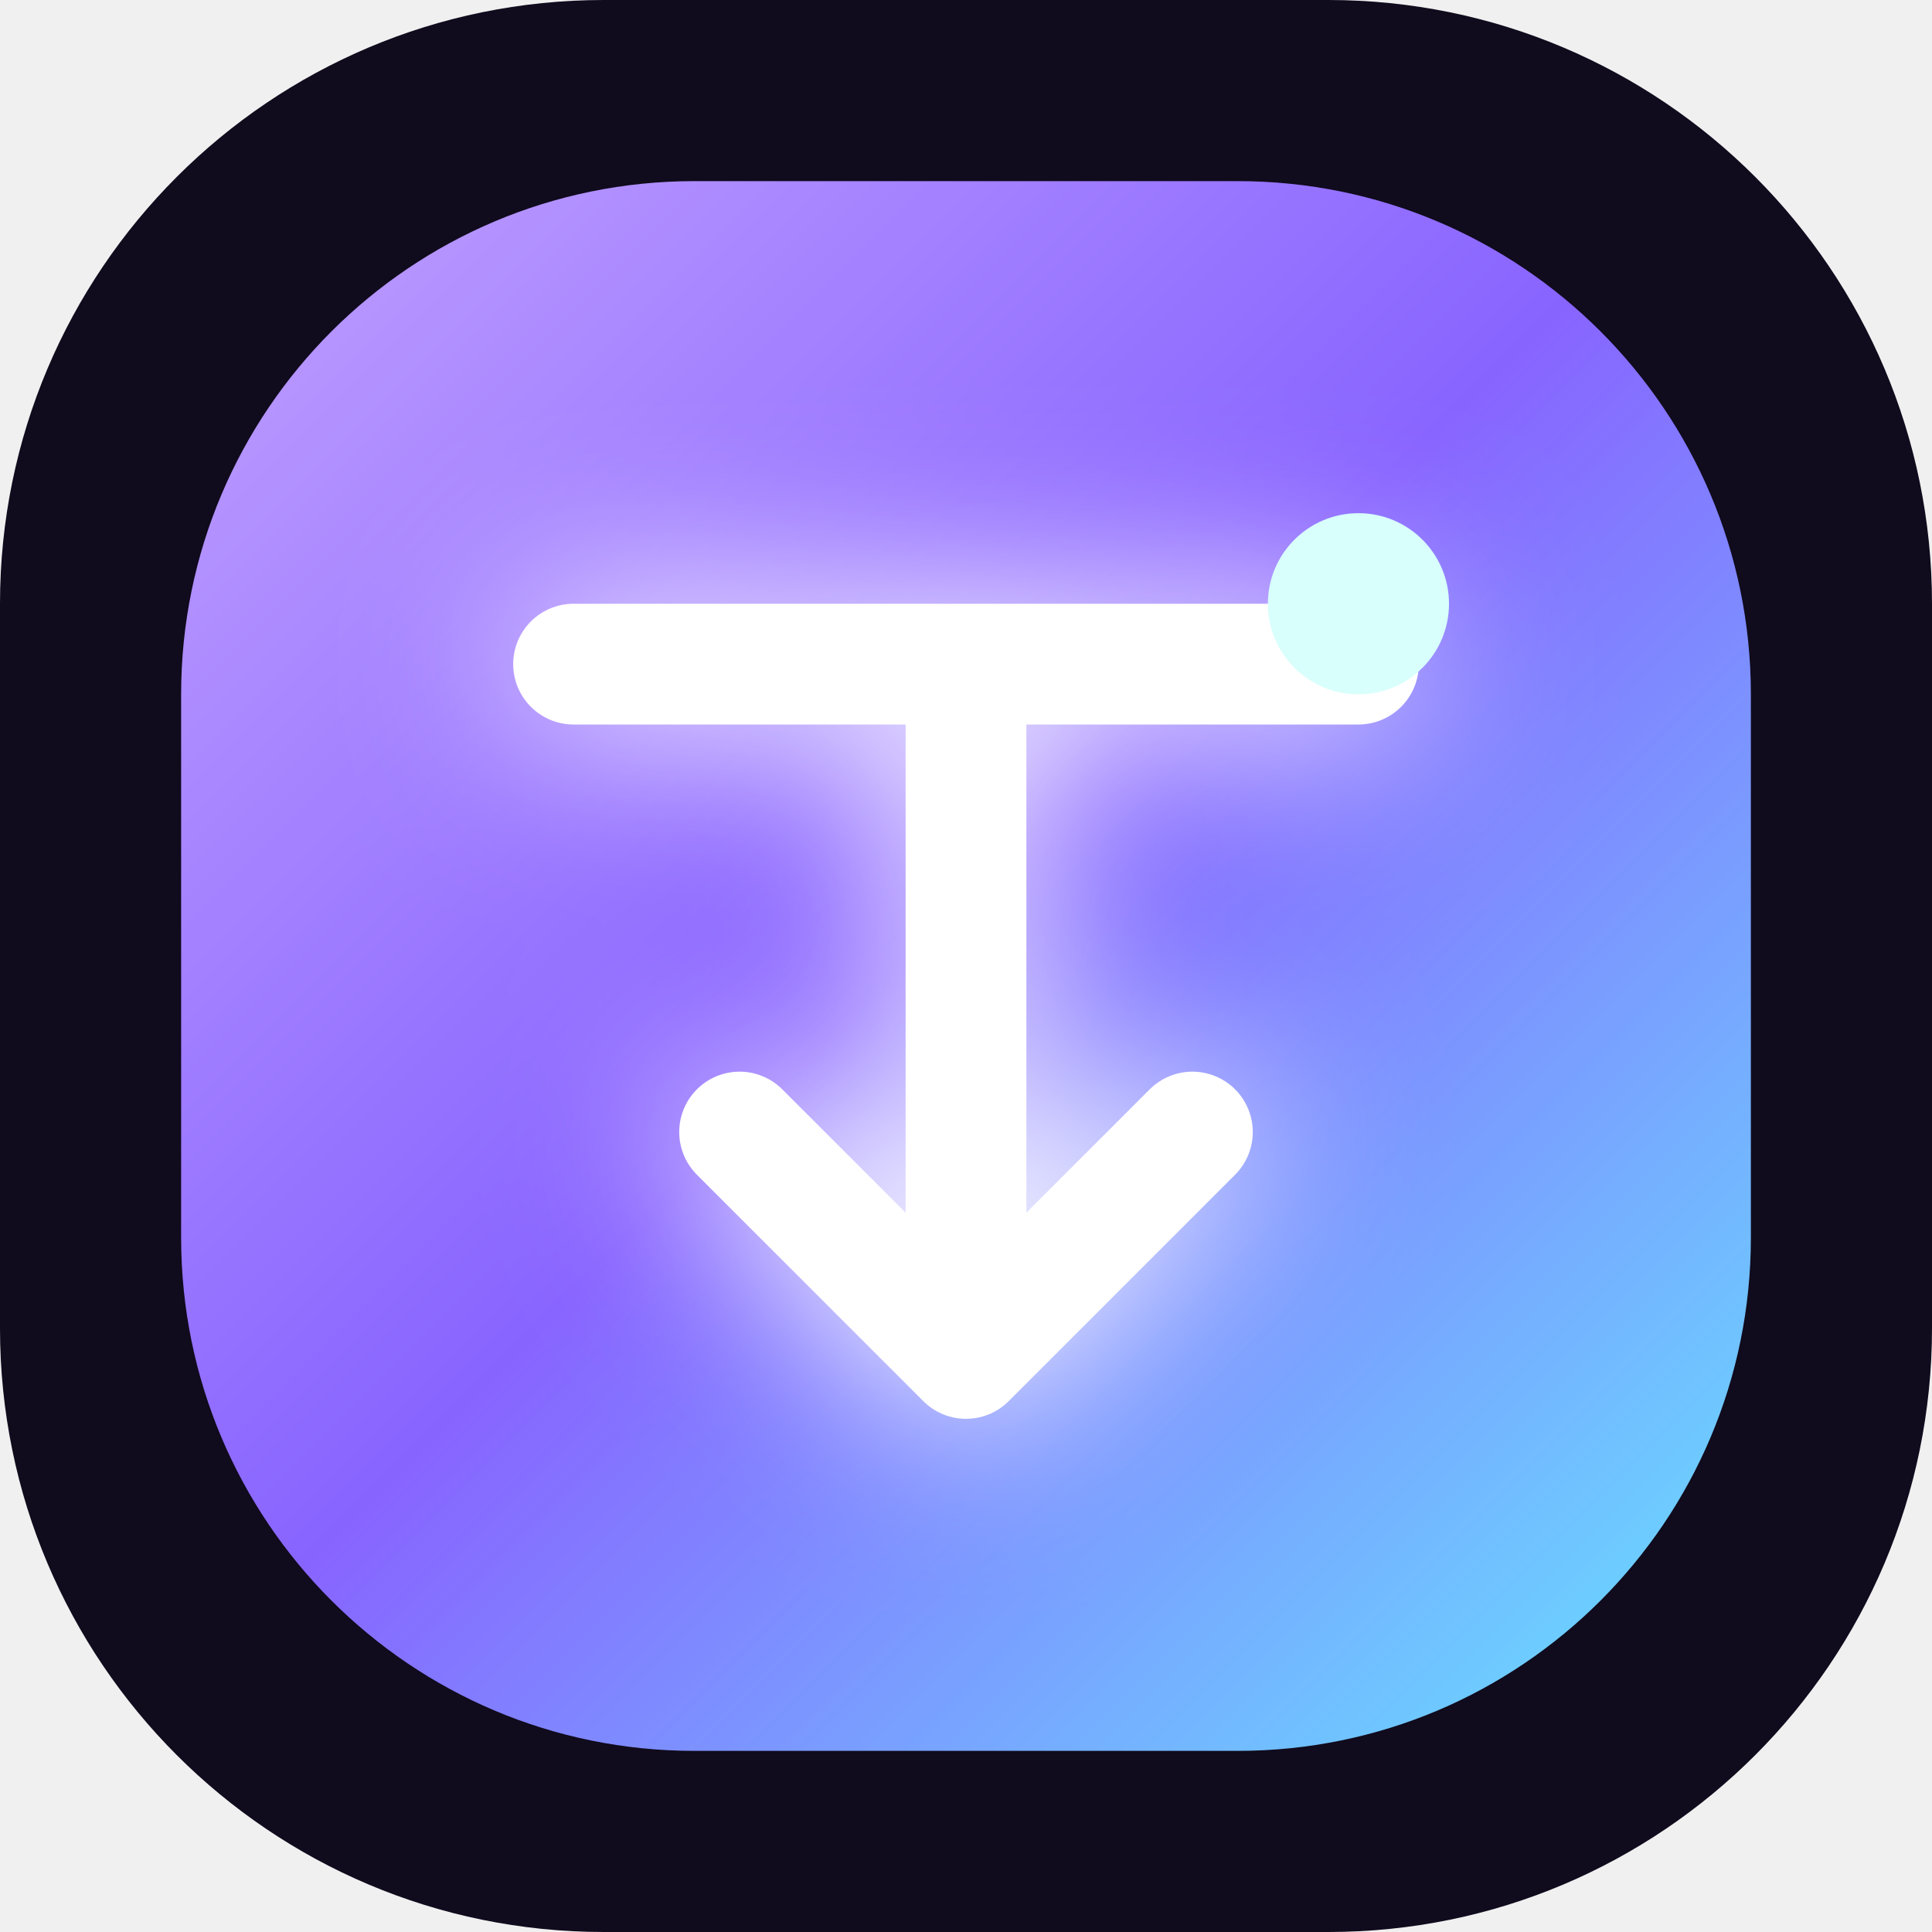
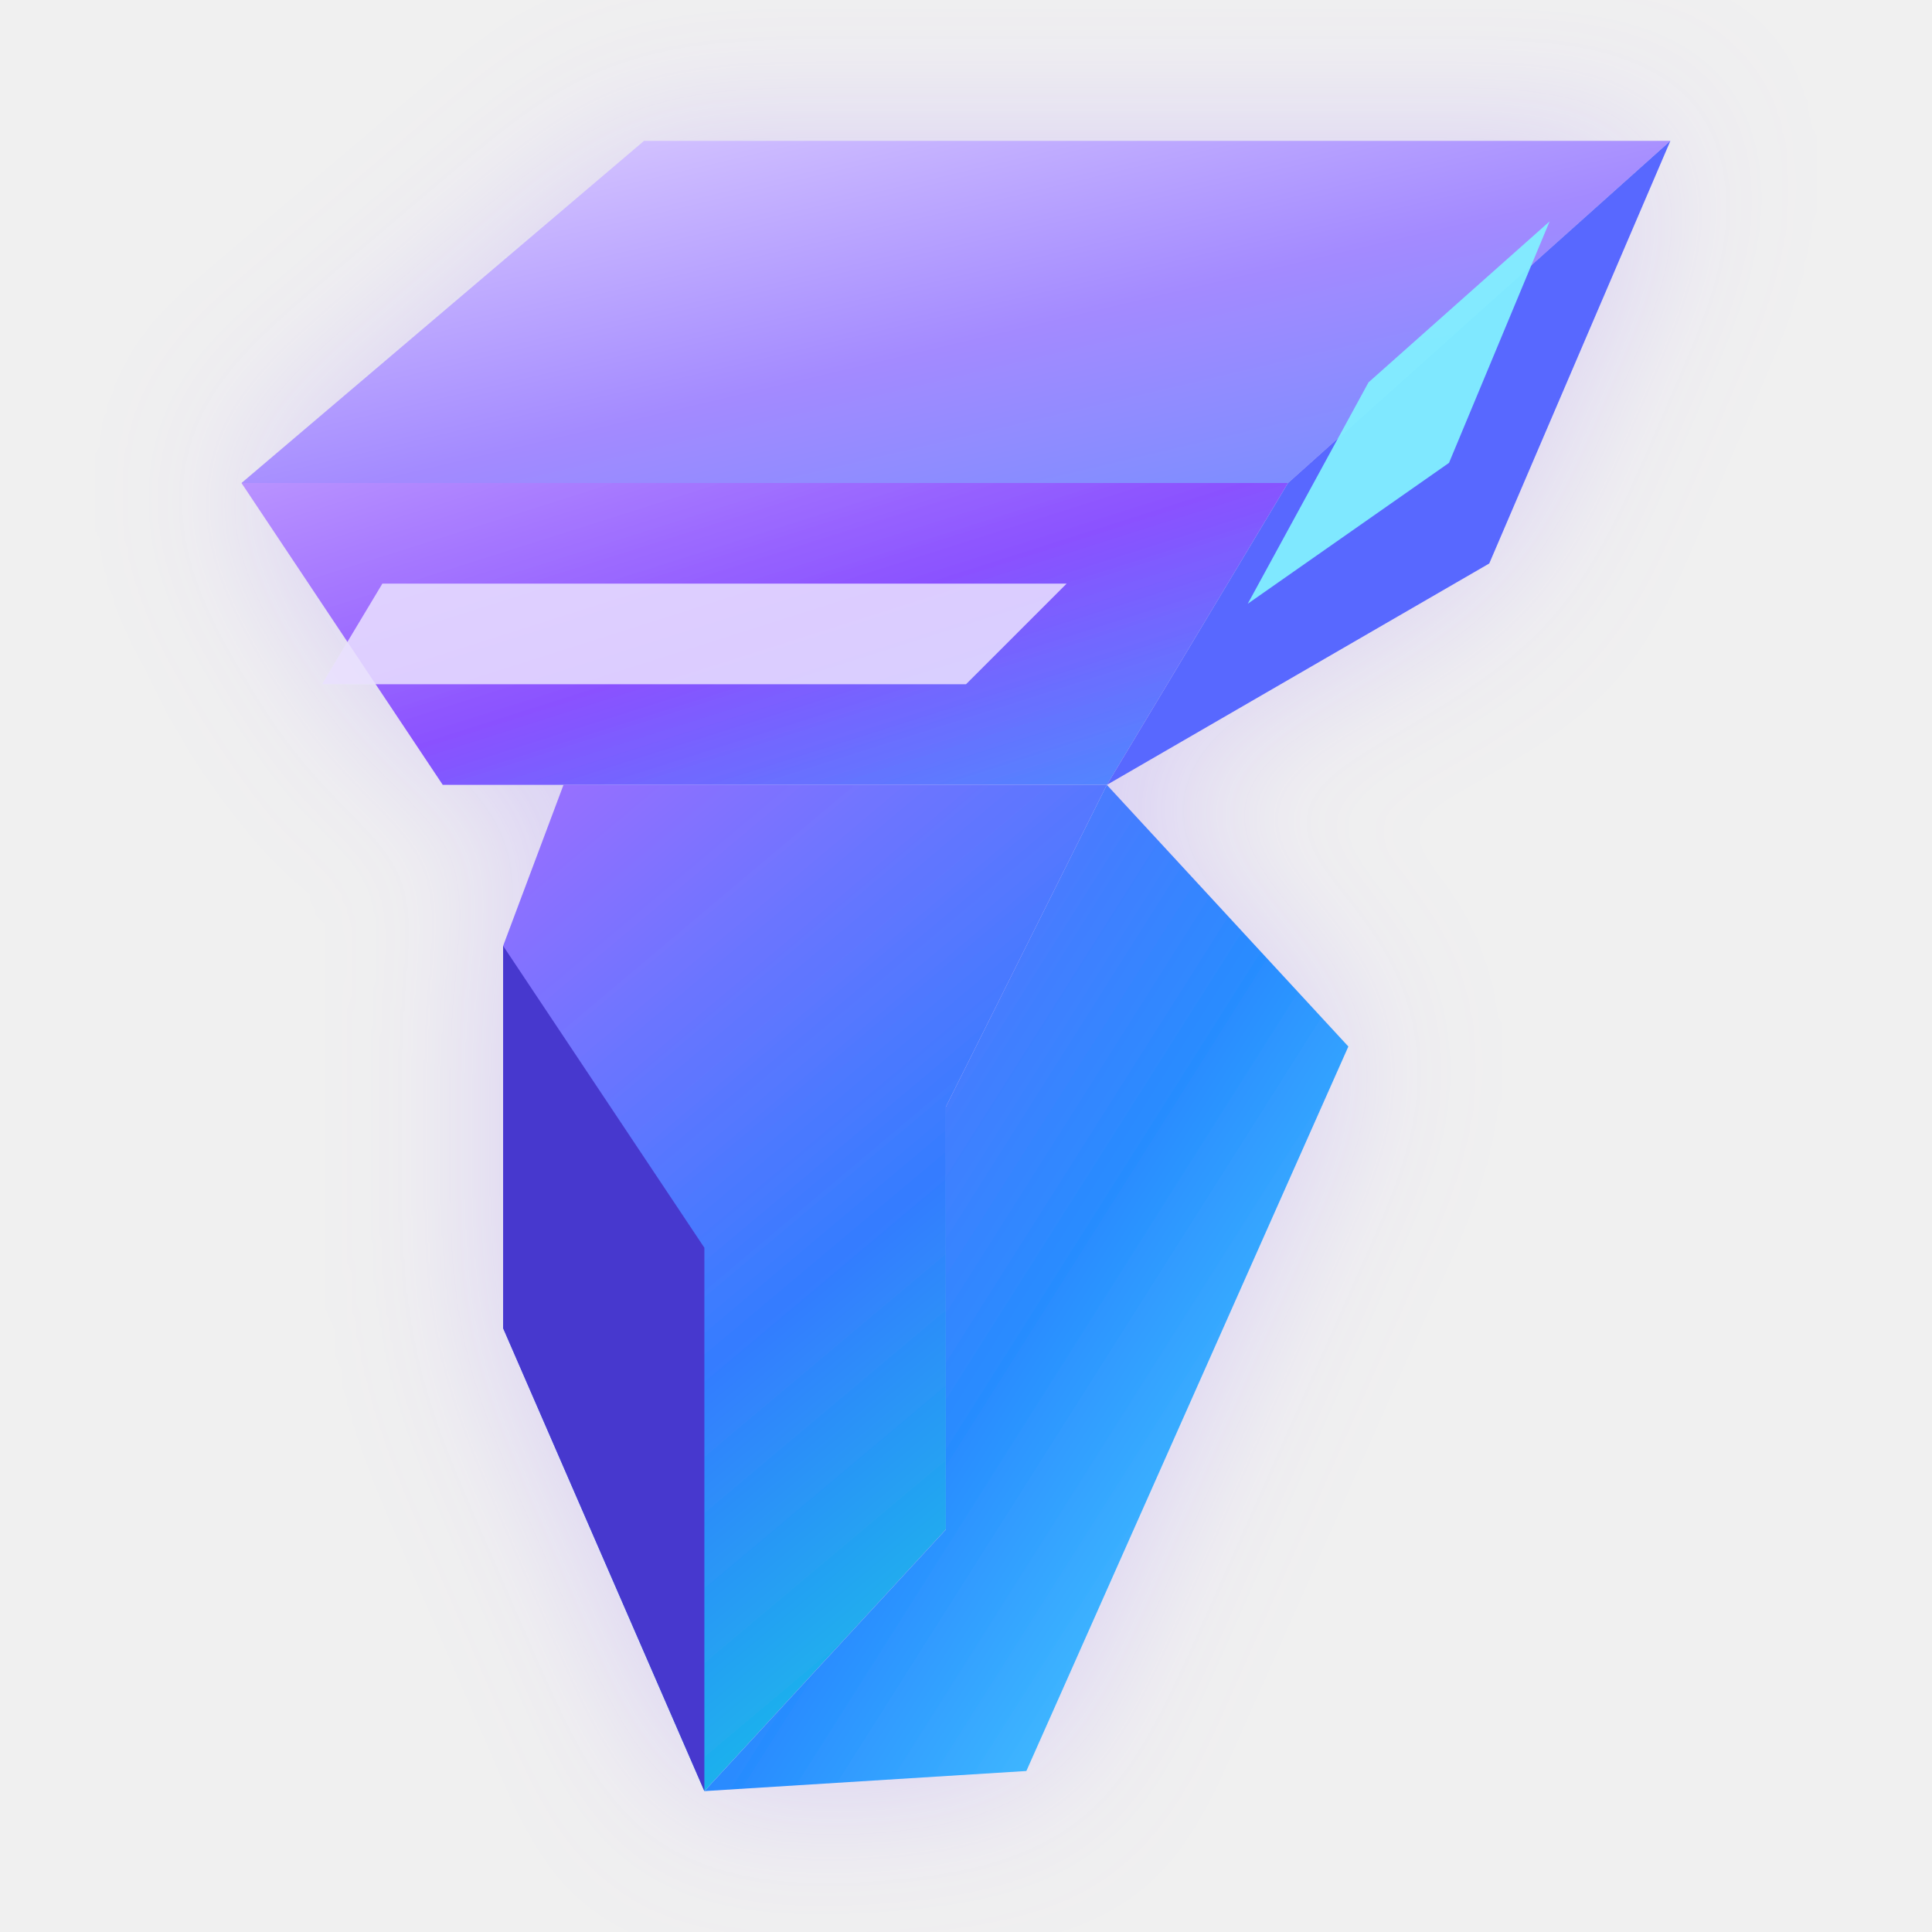
- <svg xmlns="http://www.w3.org/2000/svg" viewBox="0 0 64 64">
+ <svg xmlns="http://www.w3.org/2000/svg" viewBox="0 0 96 96">
  <defs>
-     <linearGradient id="g" x1="0" y1="0" x2="1" y2="1">
-       <stop offset="0" stop-color="#c1a1ff" />
-       <stop offset=".48" stop-color="#8864ff" />
-       <stop offset="1" stop-color="#67e5ff" />
+     <linearGradient id="crystalTop" x1="0" y1="0" x2="1" y2="1">
+       <stop offset="0" stop-color="#e1d3ff" />
+       <stop offset=".55" stop-color="#a38aff" />
+       <stop offset="1" stop-color="#6d8fff" />
    </linearGradient>
-     <filter id="glow" x="-50%" y="-50%" width="200%" height="200%">
-       <feGaussianBlur stdDeviation="3" result="b" />
-       <feComposite in="SourceGraphic" in2="b" operator="over" />
+     <linearGradient id="crystalFront" x1="0" y1="0" x2="1" y2=".9">
+       <stop offset="0" stop-color="#b993ff" />
+       <stop offset=".53" stop-color="#8a51ff" />
+       <stop offset="1" stop-color="#4b8bff" />
+     </linearGradient>
+     <linearGradient id="crystalSide" x1="0" y1="0" x2="1" y2="1">
+       <stop offset="0" stop-color="#7d60ff" />
+       <stop offset=".52" stop-color="#288cff" />
+       <stop offset="1" stop-color="#57e7ff" />
+     </linearGradient>
+     <linearGradient id="stemShade" x1="0" y1="0" x2=".5" y2="1">
+       <stop offset="0" stop-color="#9e6eff" />
+       <stop offset=".6" stop-color="#347cff" />
+       <stop offset="1" stop-color="#19bce9" />
+     </linearGradient>
+     <filter id="crystalGlow" x="-80%" y="-80%" width="260%" height="260%">
+       <feGaussianBlur stdDeviation="4" result="blur" />
+       <feColorMatrix in="blur" type="matrix" values="0 0 0 0 .39 0 0 0 0 .25 0 0 0 0 1 0 0 0 .34 0" result="glow" />
+       <feMerge>
+         <feMergeNode in="glow" />
+         <feMergeNode in="SourceGraphic" />
+       </feMerge>
    </filter>
  </defs>
-   <rect width="64" height="64" rx="20" fill="#100b1d" />
-   <rect x="6" y="6" width="52" height="52" rx="17" fill="url(#g)" />
-   <path d="M19 22H45M32 22V44M24.5 37.5 32 45 39.5 37.5" fill="none" stroke="#fff" stroke-width="4" stroke-linecap="round" stroke-linejoin="round" filter="url(#glow)" />
-   <circle cx="45" cy="20" r="3" fill="#d8fffb" />
+   <g filter="url(#crystalGlow)" stroke-linejoin="round">
+     <path d="M12 24 64 24 83 7 32 7Z" fill="url(#crystalTop)" />
+     <path d="M12 24 64 24 55 39 22 39Z" fill="url(#crystalFront)" />
+     <path d="M64 24 83 7 74 28 55 39Z" fill="#5968ff" />
+     <path d="M28 39 55 39 47 55 47 76 35 89 25 66 25 47Z" fill="url(#stemShade)" />
+     <path d="M47 55 55 39 67 52 51 88 35 89 47 76Z" fill="url(#crystalSide)" />
+     <path d="M25 47 35 62 35 89 25 66Z" fill="#4738ce" />
+     <path d="M19 29 53 29 48 34 16 34Z" fill="#e9e0ff" opacity=".86" />
+     <path d="M68 19 77 11 72 23 62 30Z" fill="#82f0ff" opacity=".94" />
+   </g>
</svg>
